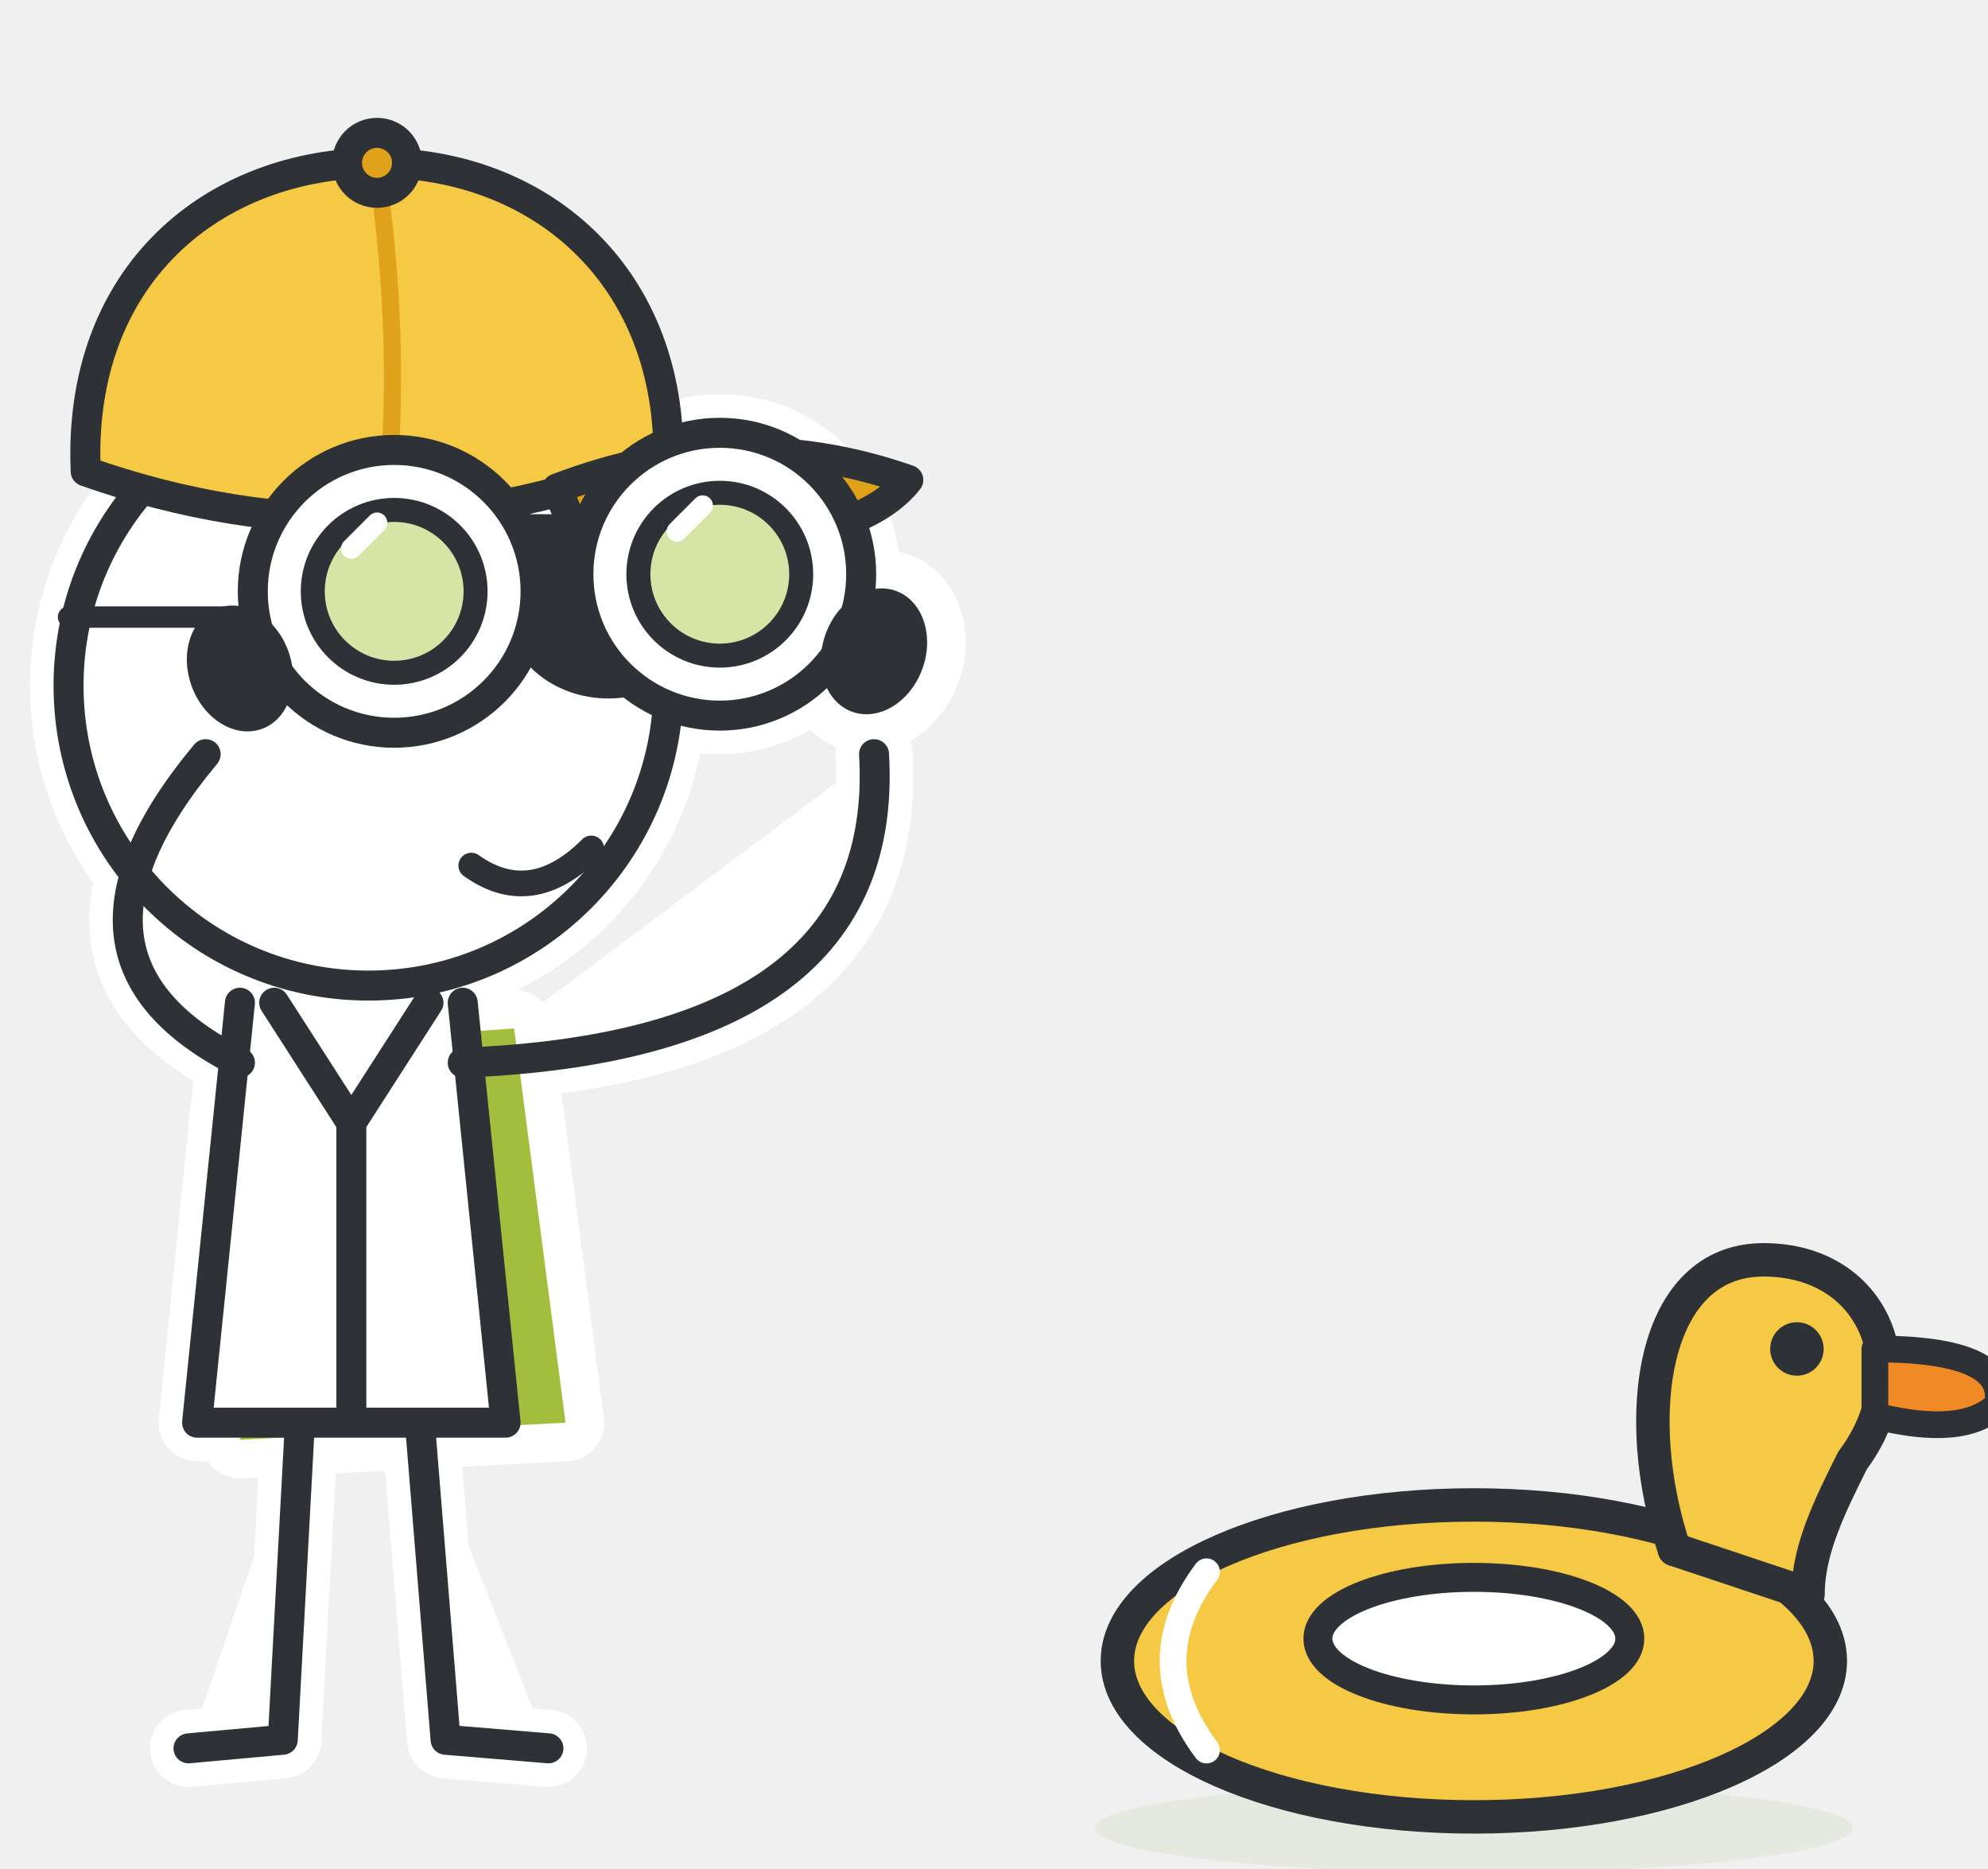
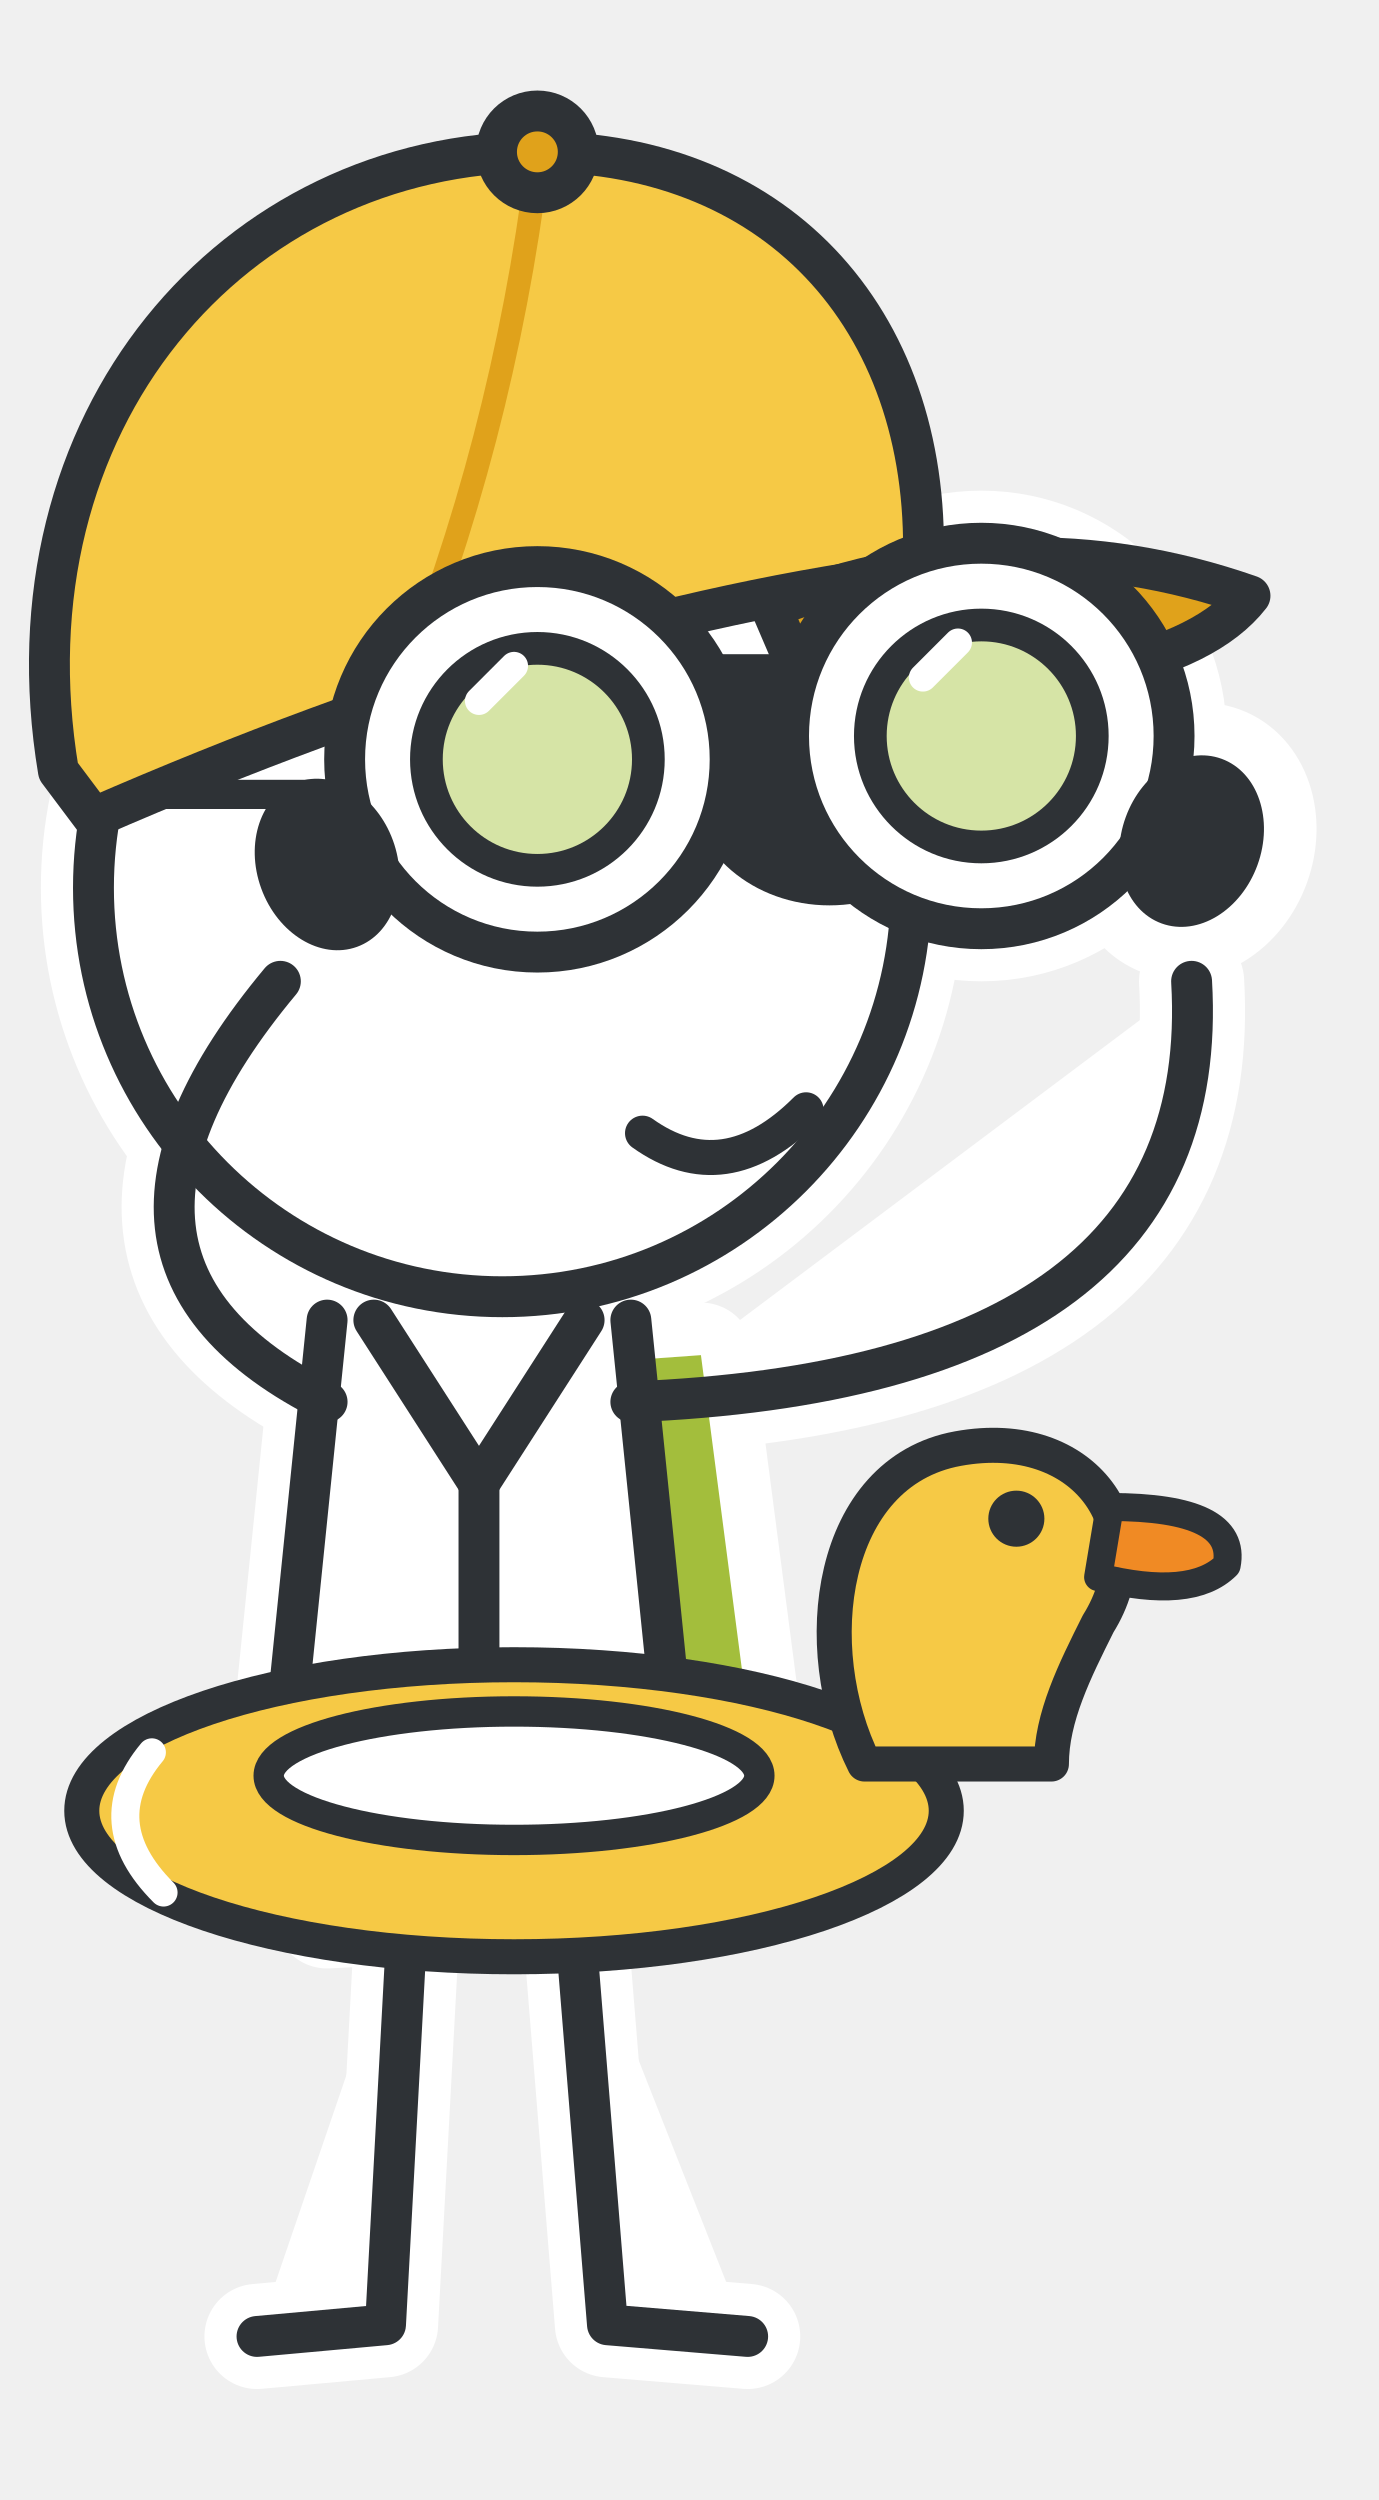
- <svg xmlns="http://www.w3.org/2000/svg" aria-hidden="true" focusable="false" viewBox="52 -8 232 218" fill="none" stroke="#2E3236" stroke-width="3.5" stroke-linecap="round" stroke-linejoin="round">
+ <svg xmlns="http://www.w3.org/2000/svg" aria-hidden="true" focusable="false" viewBox="52 -4 118 214" fill="none" stroke="#2E3236" stroke-width="3.5" stroke-linecap="round" stroke-linejoin="round">
  <g stroke="#FFFFFF" stroke-width="9" fill="#FFFFFF">
    <path d="M84 114 L112 112 L118 158 L80 160 Z" />
    <path d="M87 158 L85 195 L74 196" />
    <path d="M101 158 L104 195 L116 196" />
    <path d="M80 109 L75 158 L111 158 L106 109" />
    <path d="M84 109 L93 123 L102 109" />
    <path d="M93 123 L93 157" />
    <circle cx="95" cy="72" r="35" />
    <path d="M107 93 Q114 98 121 91" />
    <path d="M80 116 Q56 104 76 80" />
    <path d="M106 116 Q156 114 154 80" />
    <rect x="111" y="52" width="12" height="15" rx="2.5" />
    <circle cx="98" cy="61" r="16.5" />
    <circle cx="98" cy="61" r="9.5" />
    <circle cx="136" cy="59" r="16.5" />
    <circle cx="136" cy="59" r="9.5" />
    <path d="M93 56 L96 53" />
    <path d="M131 54 L134 51" />
    <ellipse cx="80" cy="70" rx="6" ry="7.5" transform="rotate(-20 80 70)" />
    <ellipse cx="154" cy="68" rx="6" ry="7.5" transform="rotate(20 154 68)" />
  </g>
  <path d="M84 114 L112 112 L118 158 L80 160 Z" fill="#A3BE3C" stroke="none" />
  <path d="M87 158 L85 195 L74 196" />
  <path d="M101 158 L104 195 L116 196" />
  <path d="M80 109 L75 158 L111 158 L106 109" fill="#FFFFFF" />
  <path d="M84 109 L93 123 L102 109" />
  <path d="M93 123 L93 157" />
  <circle cx="95" cy="72" r="35" fill="#FFFFFF" />
  <path d="M60 64 L88 64" stroke-width="2.5" />
  <ellipse cx="100" cy="65" rx="10.5" ry="9" fill="#2E3236" stroke-width="3" />
  <ellipse cx="123" cy="63" rx="10.5" ry="9" fill="#2E3236" stroke-width="3" />
  <path d="M110 64 Q112 61.5 114 63" stroke-width="2.5" />
-   <path d="M62 47 C61 24 77 11 96 11 C115 11 130 24 130 45 Q96 59 62 47 Z" fill="#F6C945" />
-   <path d="M117 49 Q138 41 158 48 Q151 57 120 56 Z" fill="#E0A21B" />
-   <path d="M96 12 Q99 32 97 52" stroke="#E0A21B" stroke-width="2" fill="none" />
-   <circle cx="96" cy="11" r="3.5" fill="#E0A21B" />
+   <path d="M57 62 C52 32 72 9 98 9 C119 9 132 24 131 45 Q99 49 60 66 Z" fill="#F6C945" />
+   <path d="M118 48 Q139 40 159 47 Q152 56 121 55 Z" fill="#E0A21B" />
+   <path d="M98 10 Q95 34 86 56" stroke="#E0A21B" stroke-width="2" fill="none" />
+   <circle cx="98" cy="9" r="3.5" fill="#E0A21B" />
+   <ellipse cx="96" cy="151" rx="37" ry="12.5" fill="#F6C945" stroke="#2E3236" stroke-width="3" />
+   <ellipse cx="96" cy="148" rx="21" ry="5.5" fill="#FFFFFF" stroke="#2E3236" stroke-width="2.6" />
+   <path d="M65 146 Q60 152 66 158" stroke="#FFFFFF" stroke-width="2.4" fill="none" />
+   <path d="M126 147 C121 137 123 122 134 120 C145 118 151 127 146 135 C144 139 142 143 142 147 Z" fill="#F6C945" stroke="#2E3236" stroke-width="3" />
+   <path d="M147 125 Q158 125 157 130 Q154 133 146 131 Z" fill="#F08A24" stroke="#2E3236" stroke-width="2.4" />
+   <circle cx="139" cy="126" r="2.4" fill="#2E3236" stroke="none" />
  <path d="M107 93 Q114 98 121 91" stroke-width="3" />
  <path d="M80 116 Q56 104 76 80" />
  <path d="M106 116 Q156 114 154 80" />
  <rect x="111" y="52" width="12" height="15" rx="2.5" fill="#2E3236" stroke="none" />
  <circle cx="98" cy="61" r="16.5" fill="#FFFFFF" />
  <circle cx="98" cy="61" r="9.5" fill="#D6E4A6" stroke-width="2.8" />
  <circle cx="136" cy="59" r="16.5" fill="#FFFFFF" />
  <circle cx="136" cy="59" r="9.5" fill="#D6E4A6" stroke-width="2.8" />
  <path d="M93 56 L96 53" stroke="#FFFFFF" stroke-width="2.4" />
  <path d="M131 54 L134 51" stroke="#FFFFFF" stroke-width="2.4" />
  <ellipse cx="80" cy="70" rx="6" ry="7.5" fill="#2E3236" stroke="none" transform="rotate(-20 80 70)" />
  <ellipse cx="154" cy="68" rx="6" ry="7.5" fill="#2E3236" stroke="none" transform="rotate(20 154 68)" />
-   <g class="bouee" transform="translate(224 204) scale(1.3) translate(-224 -204)">
-     <ellipse cx="224" cy="205" rx="34" ry="4" fill="#E6E9DF" stroke="none" />
-     <ellipse cx="224" cy="190" rx="32" ry="14" fill="#F6C945" stroke="#2E3236" stroke-width="3" />
-     <ellipse cx="224" cy="188" rx="14" ry="5.5" fill="#FFFFFF" stroke="#2E3236" stroke-width="2.6" />
-     <path d="M200 182 Q194 190 200 198" stroke="#FFFFFF" stroke-width="2.4" fill="none" />
-     <path d="M242 180 C240 168 244 160 250 158" stroke="#2E3236" stroke-width="3" fill="none" />
-     <path d="M242 180 C238 168 240 154 250 154 C260 154 264 164 258 172 C256 176 254 180 254 184 Z" fill="#F6C945" stroke="#2E3236" stroke-width="3" />
-     <path d="M260 162 Q272 162 271 167 Q268 170 260 168 Z" fill="#F08A24" stroke="#2E3236" stroke-width="2.4" />
-     <circle cx="253" cy="162" r="2.4" fill="#2E3236" stroke="none" />
-   </g>
</svg>
